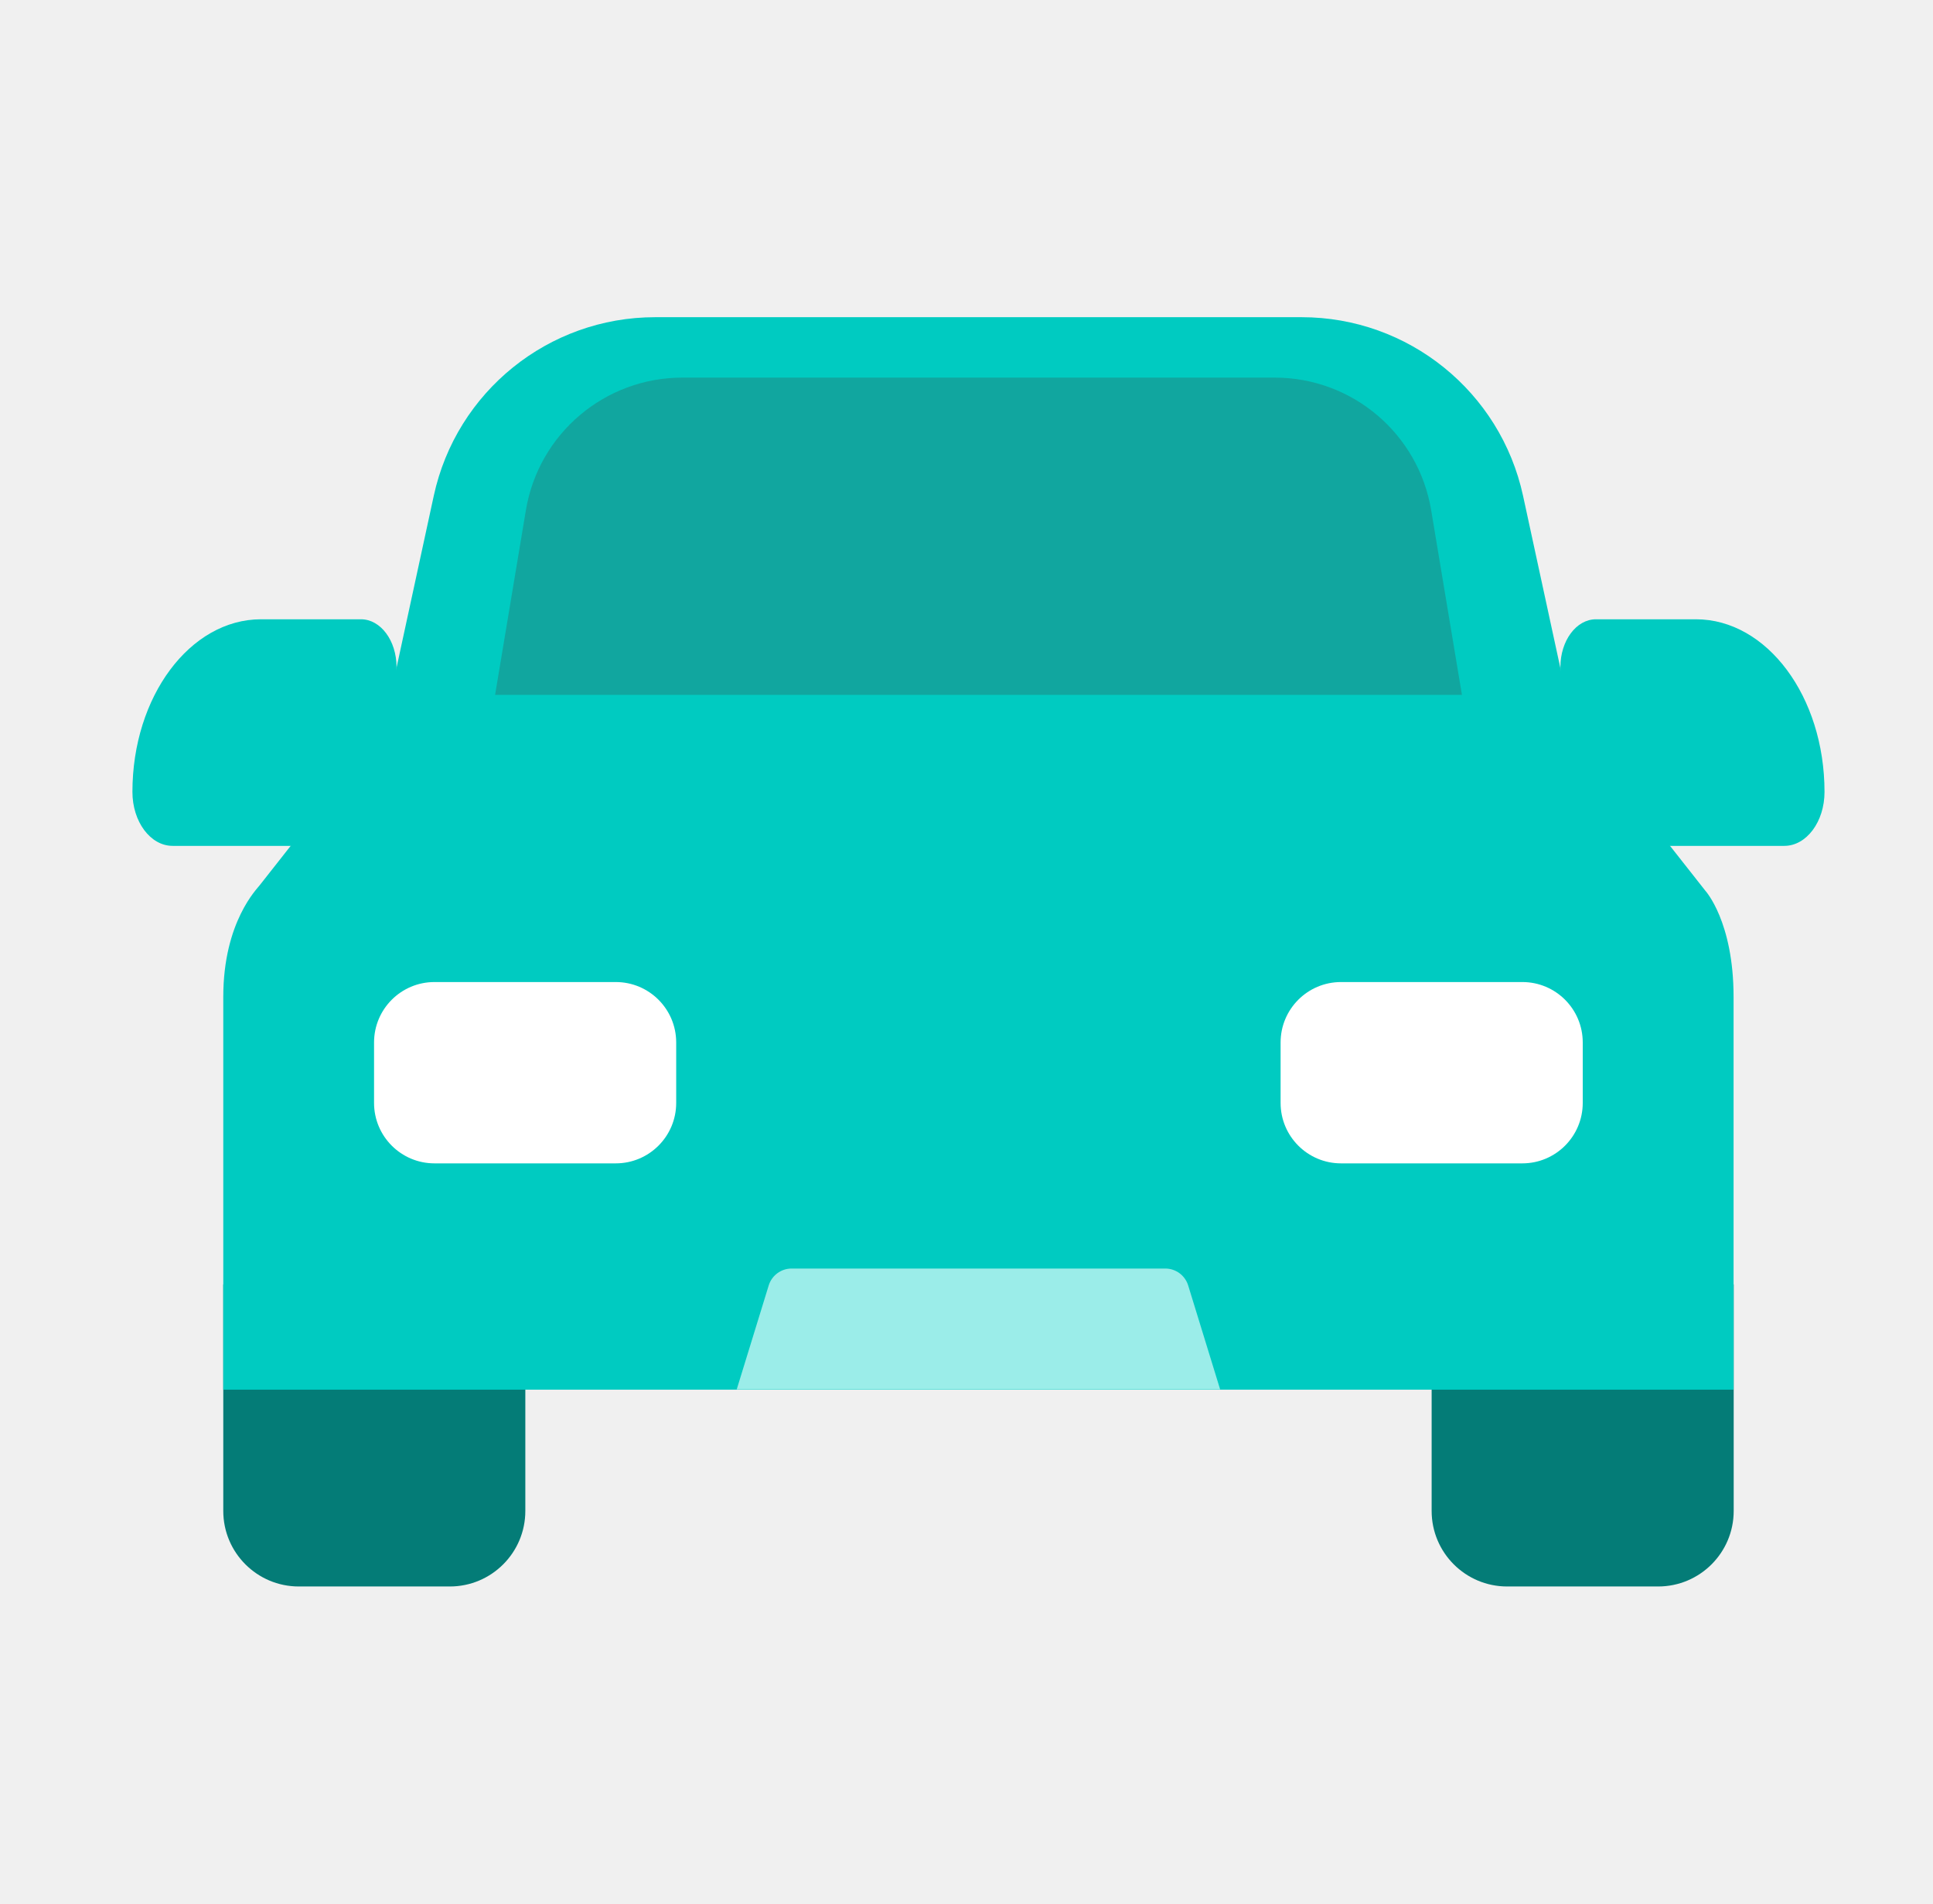
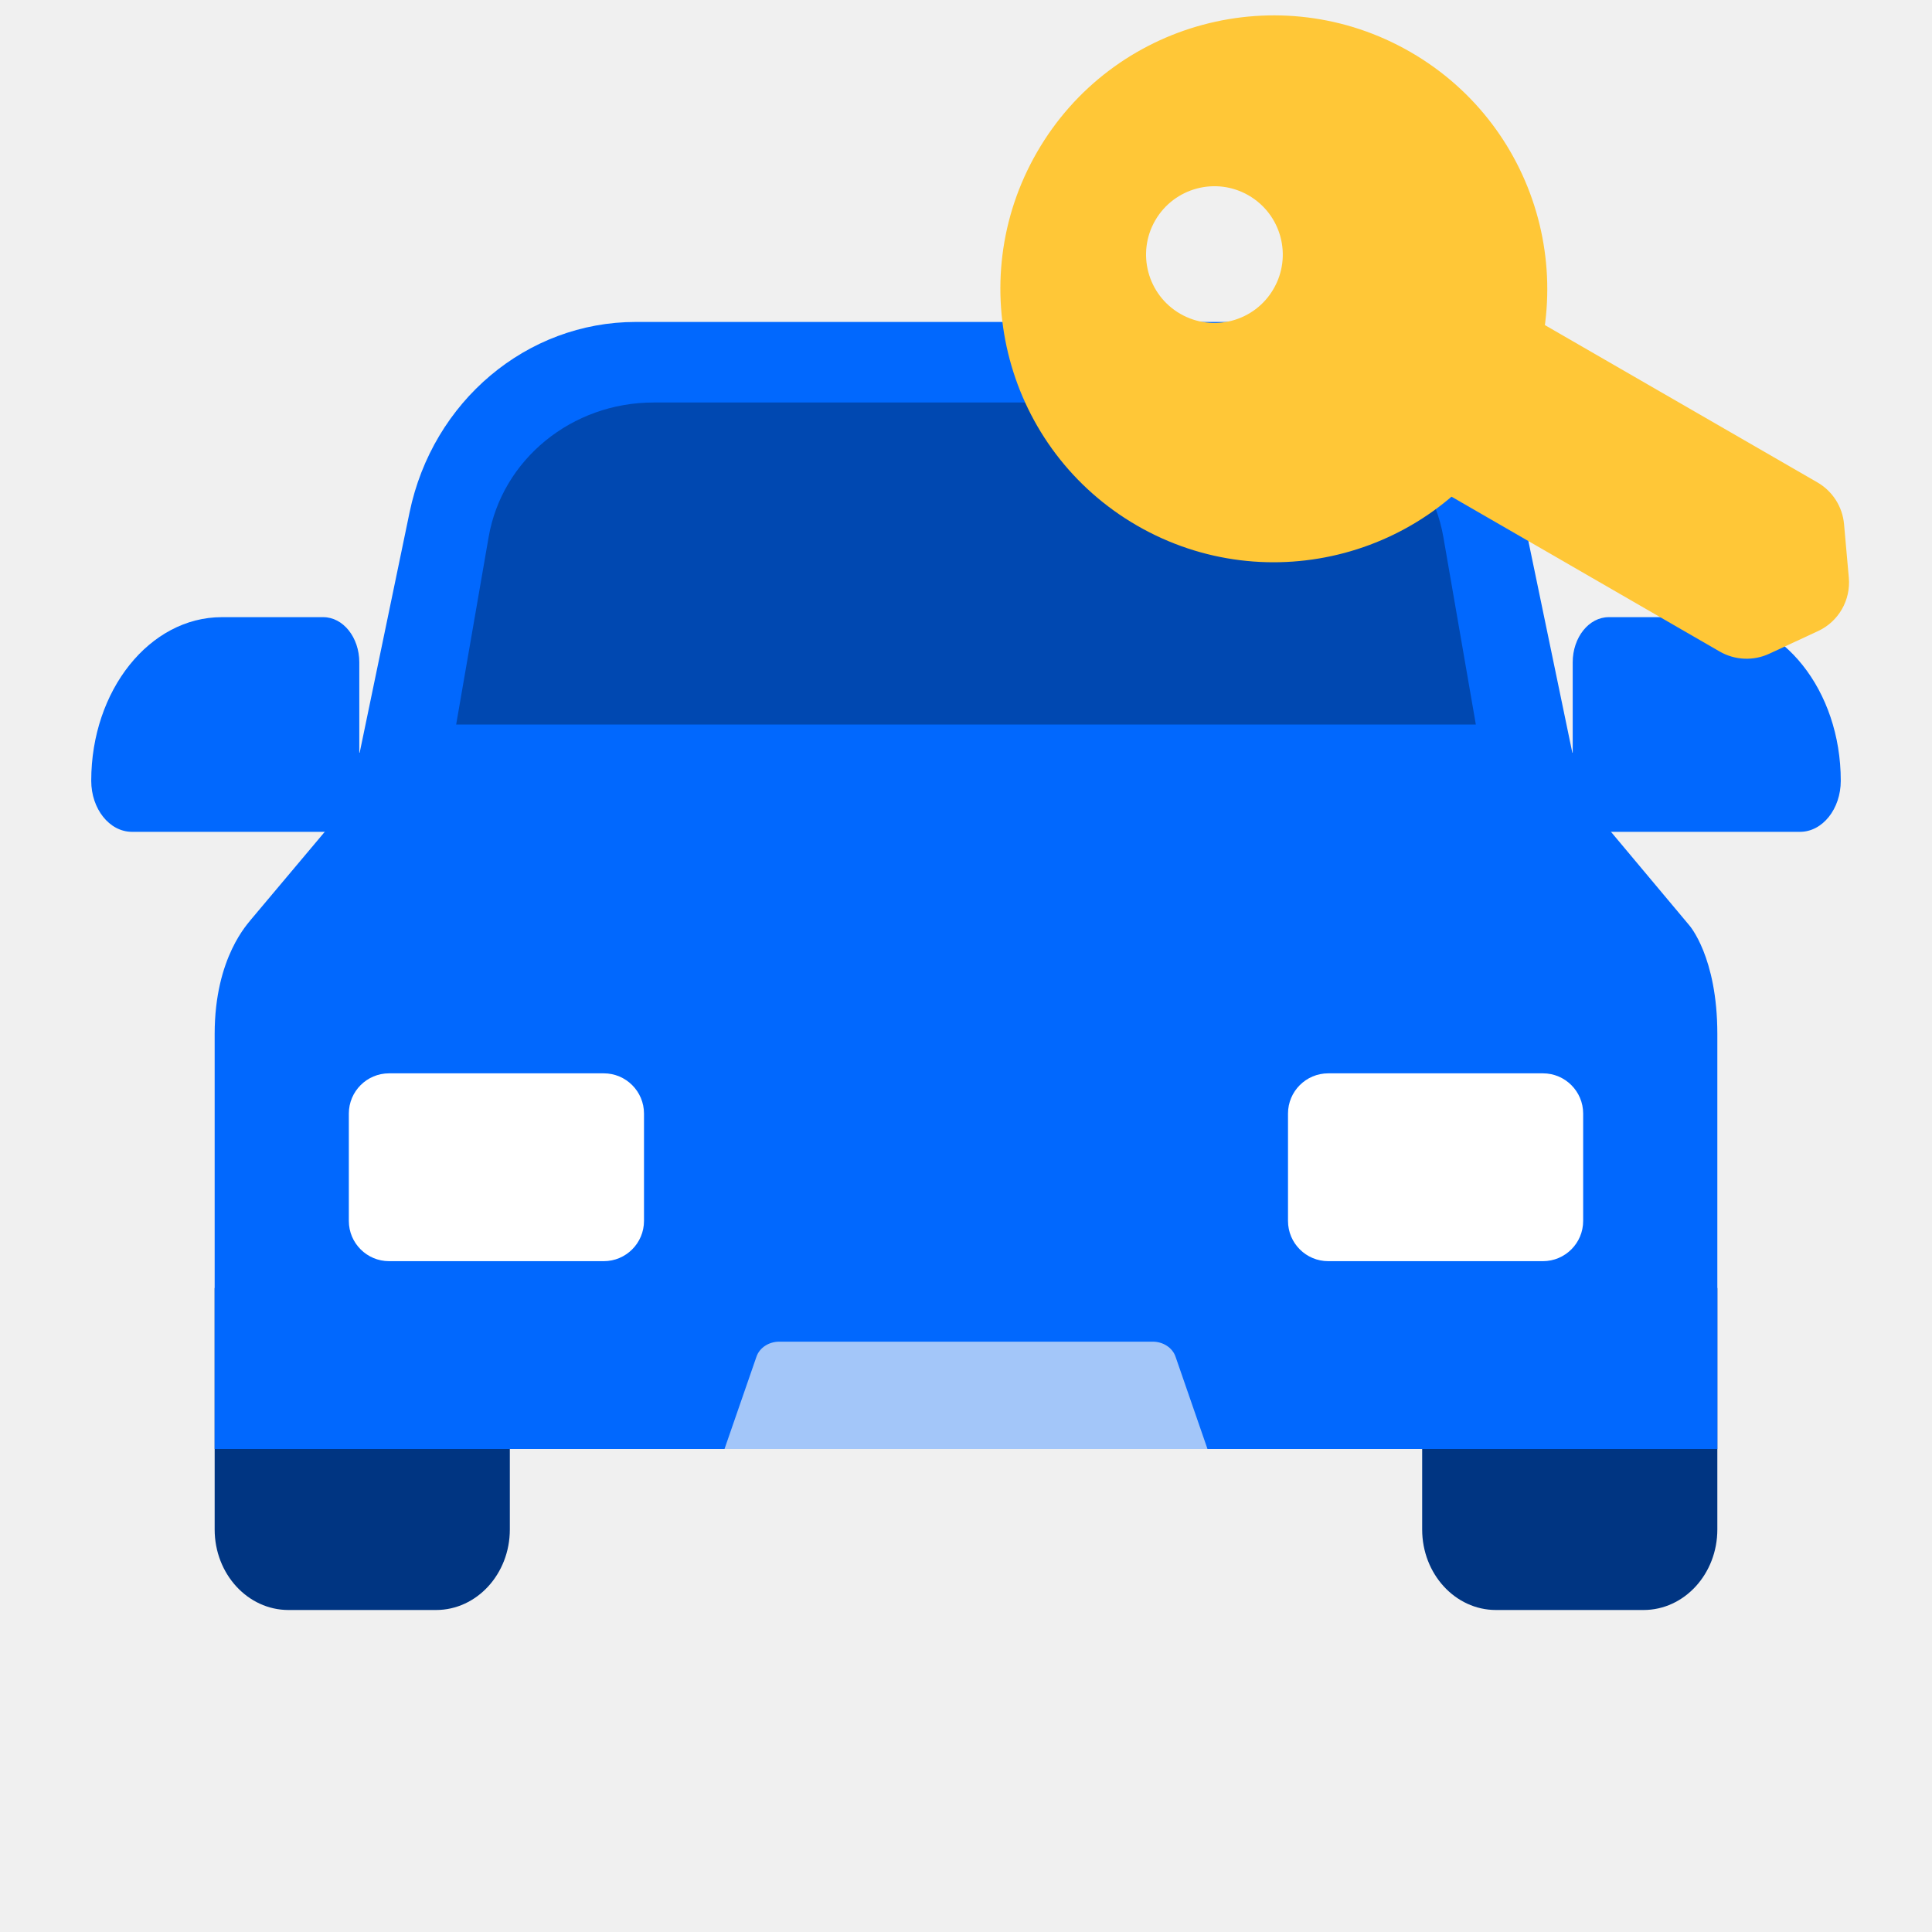
- <svg xmlns="http://www.w3.org/2000/svg" width="65" height="64" viewBox="0 0 65 64" fill="none">
-   <path d="M7.508 43.18H17.665V50.797C17.665 52.2 16.528 53.337 15.126 53.337H10.047C8.645 53.337 7.508 52.2 7.508 50.797V43.18Z" fill="#047C77" />
-   <path d="M48.141 43.18H58.298V50.797C58.298 52.2 57.161 53.337 55.758 53.337H50.68C49.278 53.337 48.141 52.2 48.141 50.797V43.18Z" fill="#047C77" />
-   <path fill-rule="evenodd" clip-rule="evenodd" d="M8.737 29.756L12.6 24.849C13.949 20.967 17.77 13.203 22.262 13.203H22.392H28.007H37.925H43.67H44.192C45.498 13.203 46.644 13.846 47.29 14.812C50.131 17.297 52.365 22.068 53.332 24.849L57.344 29.945C57.344 29.945 58.294 30.978 58.294 33.517V45.74C58.294 46.282 58.294 46.721 58.294 46.721H7.508C7.508 46.721 7.508 46.282 7.508 45.74V33.517C7.508 30.978 8.662 29.867 8.737 29.756Z" fill="#00CBC1" />
-   <path d="M25.849 43.216C25.953 42.879 26.265 42.648 26.618 42.648H39.185C39.538 42.648 39.85 42.879 39.954 43.216L41.029 46.712H24.773L25.849 43.216Z" fill="#9BEDE9" />
-   <path d="M12.578 35.048C12.578 33.925 13.488 33.016 14.61 33.016H20.706C21.828 33.016 22.738 33.925 22.738 35.048V37.08C22.738 38.202 21.828 39.112 20.706 39.112H14.61C13.488 39.112 12.578 38.202 12.578 37.08V35.048Z" fill="white" />
-   <path d="M43.062 35.048C43.062 33.925 43.972 33.016 45.094 33.016H51.191C52.313 33.016 53.222 33.925 53.222 35.048V37.08C53.222 38.202 52.313 39.112 51.191 39.112H45.094C43.972 39.112 43.062 38.202 43.062 37.08V35.048Z" fill="white" />
-   <path d="M14.586 16.669C15.345 13.165 18.445 10.664 22.031 10.664H43.77C47.355 10.664 50.455 13.165 51.215 16.669L53.215 25.9H12.586L14.586 16.669Z" fill="#00CBC1" />
-   <path d="M17.684 17.152C18.113 14.58 20.337 12.695 22.945 12.695H42.864C45.471 12.695 47.697 14.58 48.125 17.152L49.16 23.362H16.648L17.684 17.152Z" fill="#11A69F" />
-   <path fill-rule="evenodd" clip-rule="evenodd" d="M8.778 20.82C6.389 20.82 4.453 23.419 4.453 26.624C4.453 27.626 5.058 28.438 5.805 28.438H10.944H13.334H15.126V25.632H13.334V22.424C13.334 21.538 12.799 20.82 12.139 20.82H8.778Z" fill="#00CBC1" />
-   <path fill-rule="evenodd" clip-rule="evenodd" d="M57.027 20.82C59.415 20.82 61.352 23.419 61.352 26.625C61.352 27.626 60.746 28.438 60 28.438H54.861H52.471H50.679V25.632H52.471V22.424C52.471 21.538 53.006 20.82 53.666 20.82H57.027Z" fill="#00CBC1" />
+ <svg xmlns="http://www.w3.org/2000/svg" width="36" height="36" viewBox="0 0 36 36" fill="none">
+   <g clip-path="url(#clip0_4608_41991)">
+     <path d="M4 24H9.5V28.5C9.5 29.328 8.884 30 8.125 30H5.375C4.616 30 4 29.328 4 28.5V24Z" fill="#003582" />
+     <path d="M26.5 24H32V28.5C32 29.328 31.384 30 30.625 30H27.875C27.116 30 26.5 29.328 26.5 28.5V24Z" fill="#003582" />
+     <path fill-rule="evenodd" clip-rule="evenodd" d="M4.678 17.133L6.807 14.601C7.551 12.401 9.658 8 12.134 8H12.207H15.302H20.77H23.938H24.225C24.945 8 25.577 8.364 25.933 8.912C27.5 10.32 28.732 13.025 29.265 14.601L31.476 17.24C31.476 17.24 32 17.826 32 19.265V26.444C32 26.751 32 27 32 27H4C4 27 4 26.751 4 26.444V19.265C4 17.826 4.636 17.196 4.678 17.133Z" fill="#0168FE" />
+     <path d="M14.096 25.279C14.153 25.113 14.326 25 14.521 25H21.479C21.674 25 21.847 25.113 21.904 25.279L22.5 27H13.5L14.096 25.279Z" fill="#A3C6F9" />
+     <path d="M7.632 9.546C8.062 7.476 9.817 5.999 11.847 5.999H24.153C26.183 5.999 27.938 7.476 28.368 9.546L29.5 14.998H6.5L7.632 9.546Z" fill="#0168FE" />
+     <path d="M9.105 10.007C9.356 8.56 10.656 7.5 12.179 7.5H23.821C25.344 7.5 26.644 8.56 26.895 10.007L27.5 13.5H8.5L9.105 10.007Z" fill="#0048B1" />
+     <path fill-rule="evenodd" clip-rule="evenodd" d="M4.133 11.5C2.789 11.5 1.7 12.864 1.7 14.548C1.7 15.074 2.04 15.5 2.46 15.5H5.351H6.695H7.703V14.026H6.695V12.342C6.695 11.877 6.394 11.5 6.023 11.5H4.133Z" fill="#0168FE" />
+     <path fill-rule="evenodd" clip-rule="evenodd" d="M31.867 11.5C33.211 11.5 34.3 12.864 34.3 14.548C34.3 15.074 33.96 15.5 33.54 15.5H30.649H29.305H28.297V14.026H29.305V12.342C29.305 11.877 29.606 11.5 29.977 11.5H31.867Z" fill="#0168FE" />
+     <path d="M6.5 20.75C6.5 20.336 6.836 20 7.25 20H11.25C11.664 20 12 20.336 12 20.75V22.75C12 23.164 11.664 23.5 11.25 23.5H7.25C6.836 23.5 6.5 23.164 6.5 22.75V20.75Z" fill="white" />
+     <path d="M24 20.75C24 20.336 24.336 20 24.75 20H28.75C29.164 20 29.5 20.336 29.5 20.75V22.75C29.5 23.164 29.164 23.5 28.75 23.5H24.75C24.336 23.5 24 23.164 24 22.75V20.75Z" fill="white" />
+     <path d="M23.755 7.354C23.276 7.078 23.113 6.466 23.389 5.988L24.208 4.569C24.484 4.09 25.096 3.926 25.574 4.203L33.865 8.989C34.147 9.152 34.332 9.442 34.361 9.766L34.45 10.764C34.488 11.184 34.258 11.583 33.875 11.76L32.966 12.182C32.671 12.319 32.327 12.303 32.045 12.141L23.755 7.354Z" fill="#FFC737" />
+     <path fill-rule="evenodd" clip-rule="evenodd" d="M28.148 7.929C29.555 5.492 28.72 2.376 26.283 0.97C23.846 -0.437 20.73 0.398 19.324 2.834C17.917 5.271 18.752 8.387 21.188 9.794C23.625 11.2 26.741 10.366 28.148 7.929ZM23.732 5.381C24.084 4.771 23.875 3.993 23.266 3.641C22.657 3.289 21.878 3.498 21.526 4.107C21.174 4.716 21.383 5.495 21.992 5.847C22.602 6.199 23.381 5.99 23.732 5.381Z" fill="#FFC737" />
+   </g>
+   <defs>
+     <clipPath id="clip0_4608_41991">
+       <rect width="36" height="36" fill="white" />
+     </clipPath>
+   </defs>
</svg>
